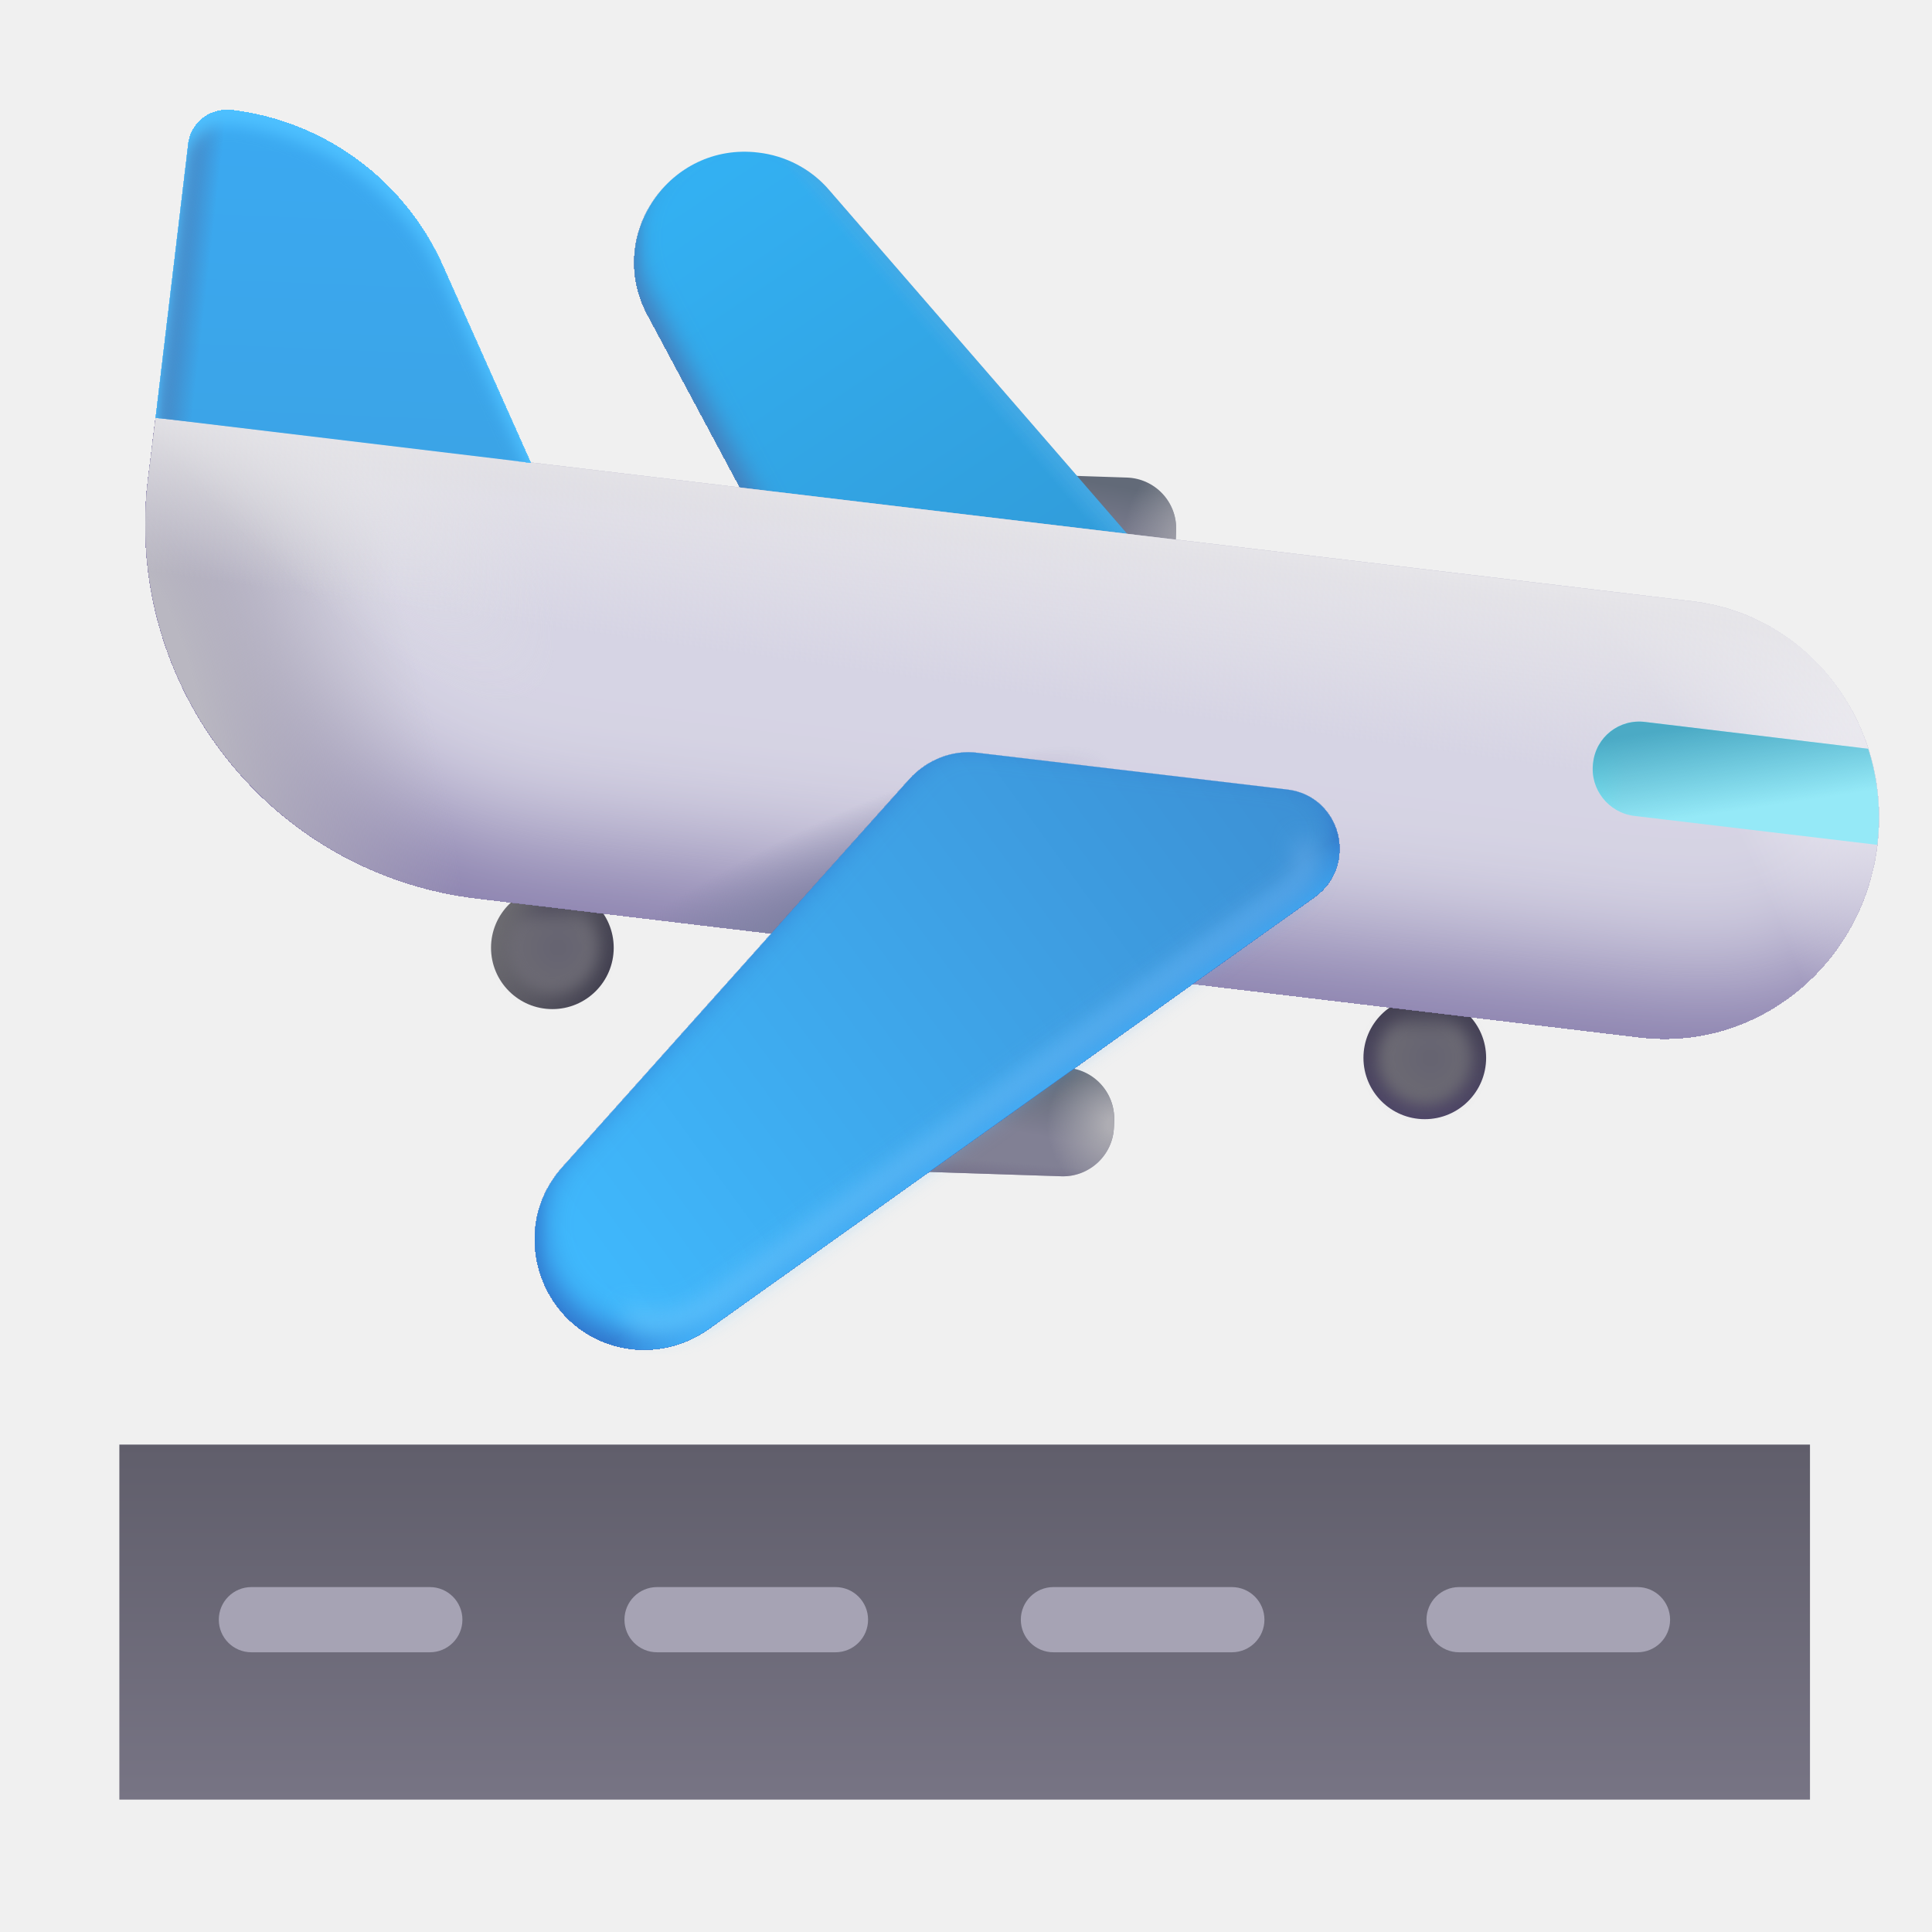
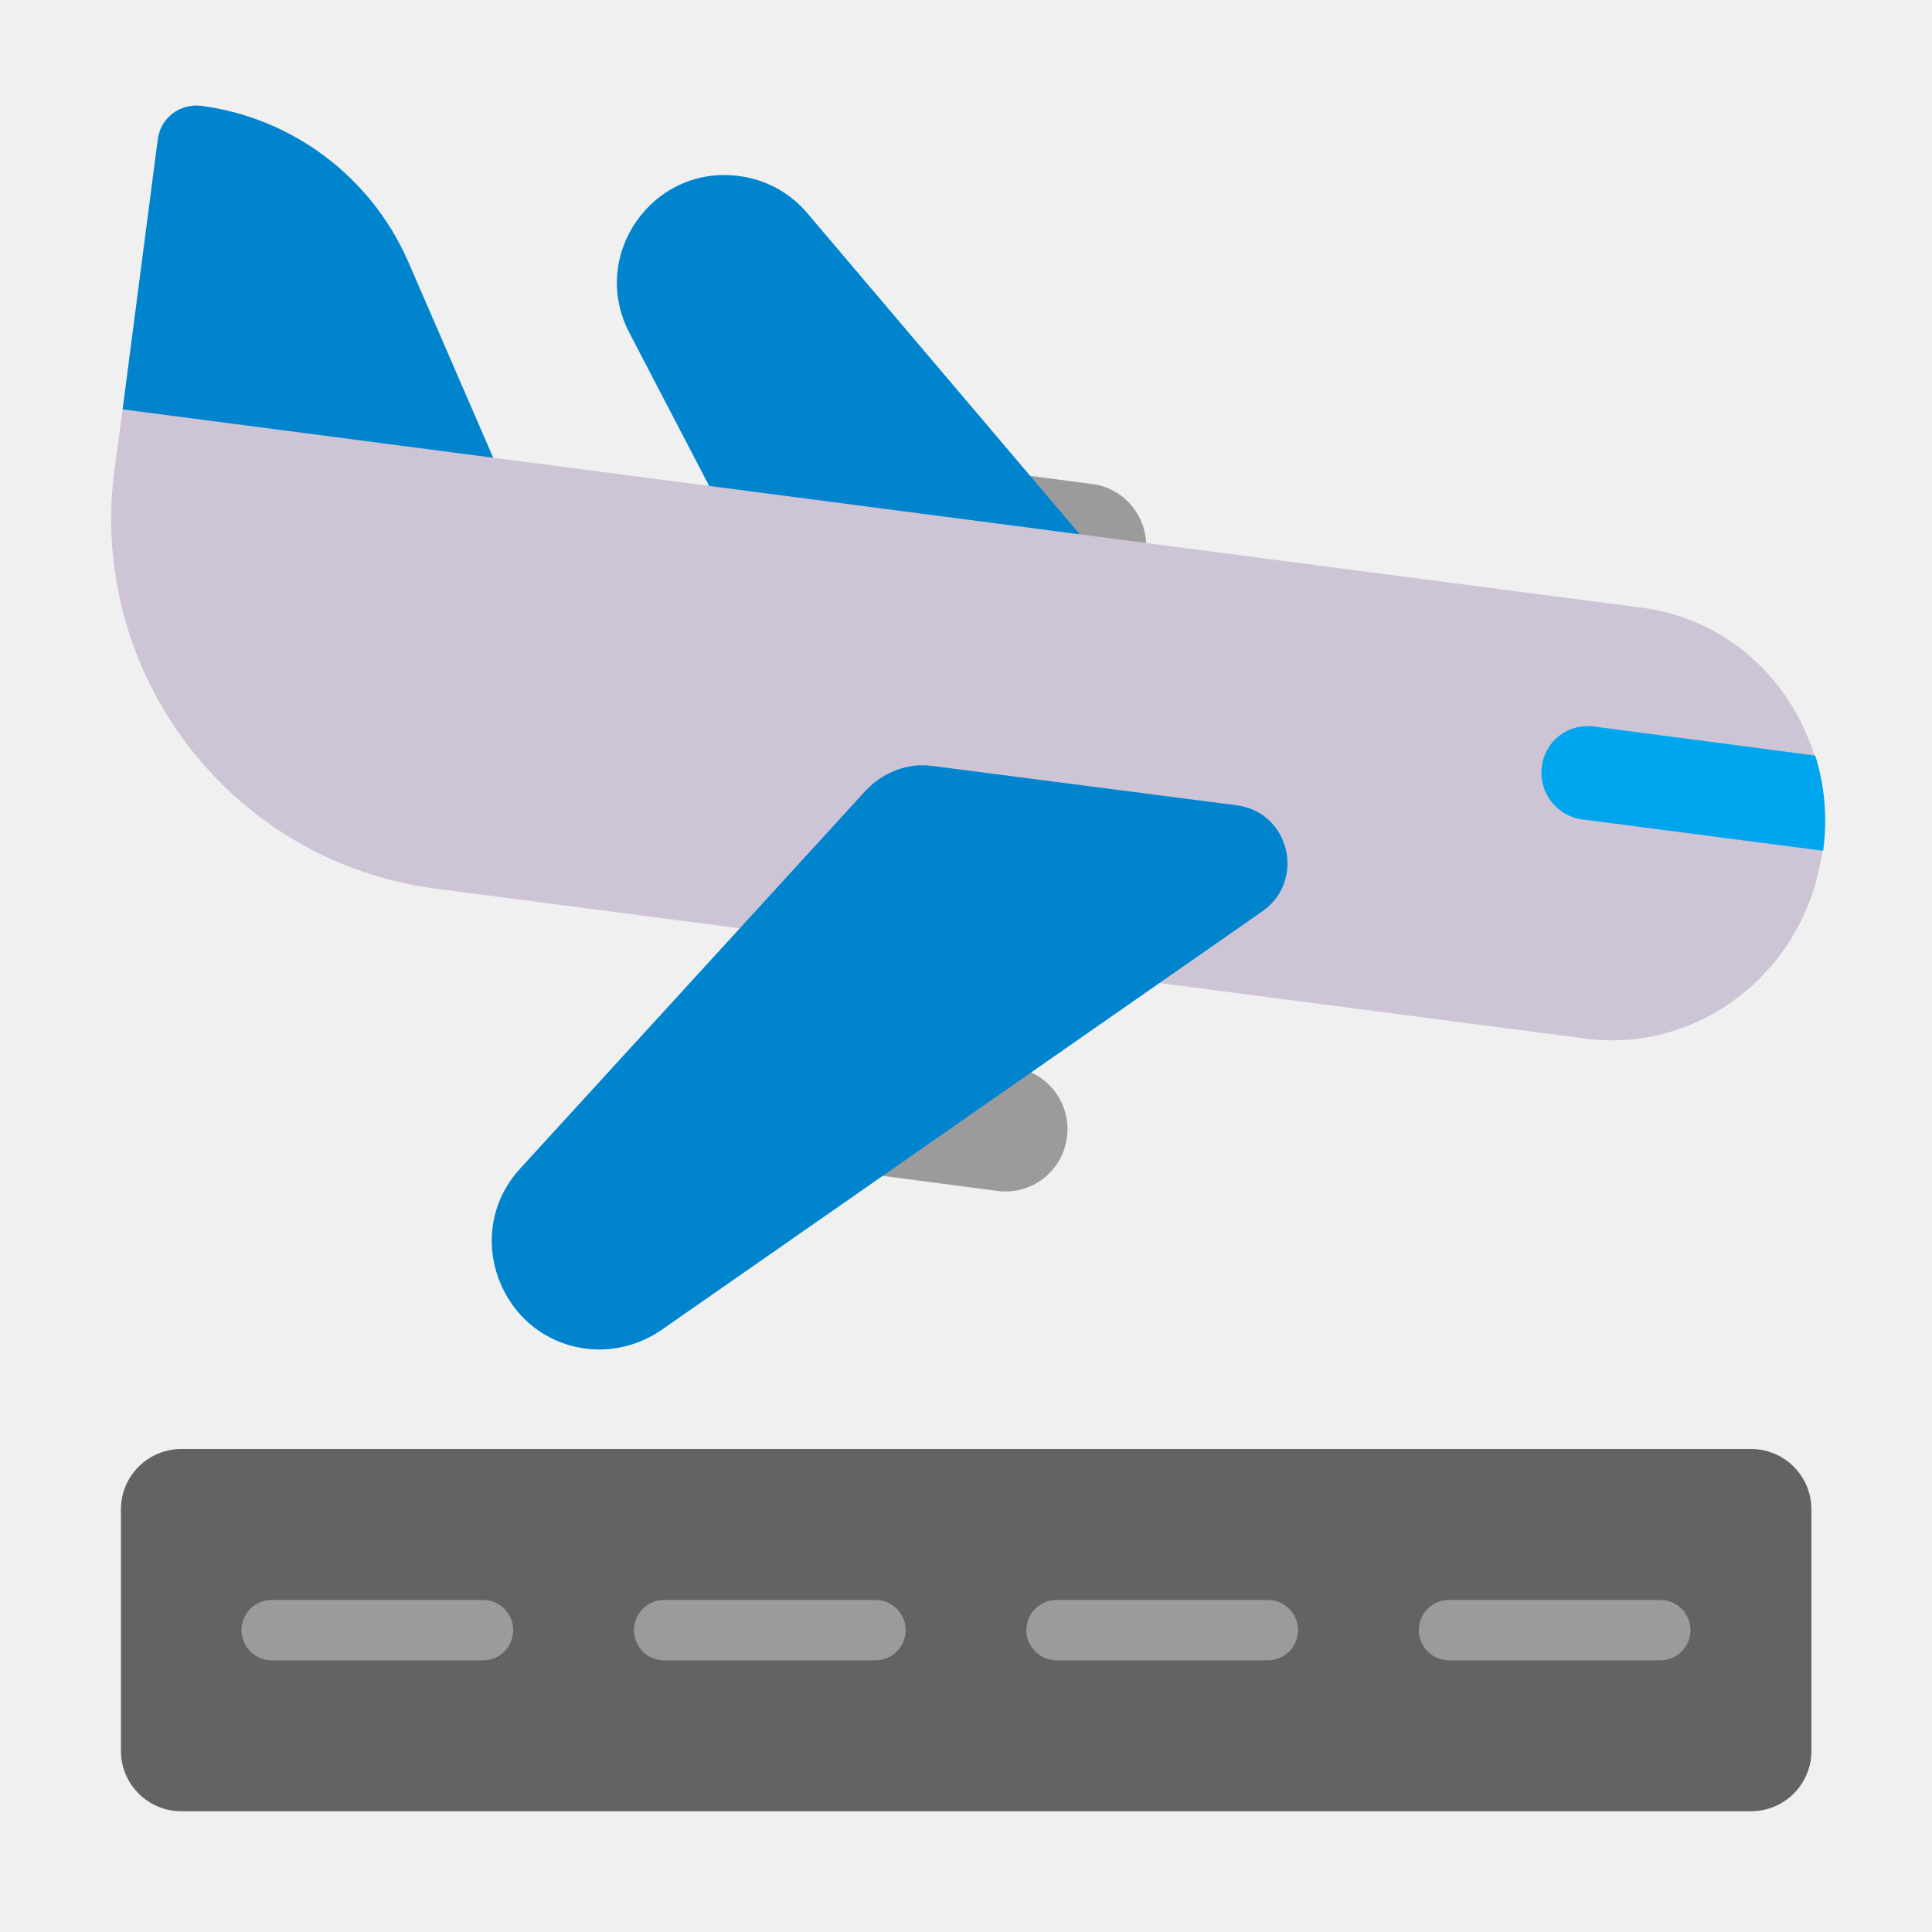
<svg xmlns="http://www.w3.org/2000/svg" width="32" height="32" viewBox="0 0 32 32" fill="none">
-   <g clip-path="url(#clip0_18_12656)">
-     <circle cx="9.149" cy="15.698" r="1.016" fill="url(#paint0_linear_18_12656)" />
-     <g filter="url(#filter0_f_18_12656)">
-       <circle cx="9.149" cy="15.698" r="0.766" fill="url(#paint1_radial_18_12656)" />
-       <circle cx="9.149" cy="15.698" r="0.766" fill="url(#paint2_linear_18_12656)" />
-     </g>
-     <circle cx="23.599" cy="17.521" r="1.016" fill="url(#paint3_linear_18_12656)" />
-     <g filter="url(#filter1_f_18_12656)">
-       <circle cx="23.599" cy="17.521" r="0.784" fill="url(#paint4_radial_18_12656)" />
-       <circle cx="23.599" cy="17.521" r="0.784" fill="url(#paint5_linear_18_12656)" />
-     </g>
-     <rect x="13.968" y="17.562" width="4.516" height="1.801" rx="0.844" transform="rotate(1.88726 13.9679 17.5625)" fill="url(#paint6_linear_18_12656)" />
-     <rect x="13.968" y="17.562" width="4.516" height="1.801" rx="0.844" transform="rotate(1.88726 13.9679 17.5625)" fill="url(#paint7_linear_18_12656)" />
-     <rect x="13.968" y="17.562" width="4.516" height="1.801" rx="0.844" transform="rotate(1.88726 13.9679 17.5625)" fill="url(#paint8_radial_18_12656)" />
-     <rect x="14.995" y="7.789" width="4.516" height="1.801" rx="0.844" transform="rotate(1.88726 14.9947 7.78906)" fill="url(#paint9_linear_18_12656)" />
-     <rect x="14.995" y="7.789" width="4.516" height="1.801" rx="0.844" transform="rotate(1.88726 14.9947 7.78906)" fill="url(#paint10_linear_18_12656)" />
-     <rect x="14.995" y="7.789" width="4.516" height="1.801" rx="0.844" transform="rotate(1.88726 14.9947 7.78906)" fill="url(#paint11_radial_18_12656)" />
-     <rect x="1.977" y="23.927" width="28.002" height="5.88" fill="url(#paint12_linear_18_12656)" />
-     <g filter="url(#filter2_i_18_12656)">
-       <path d="M15.156 13.489L23.564 14.488L13.726 3.142C13.428 2.797 13.008 2.578 12.558 2.527C11.09 2.35 10.025 3.901 10.726 5.212L15.156 13.489Z" fill="url(#paint13_linear_18_12656)" />
-       <path d="M15.156 13.489L23.564 14.488L13.726 3.142C13.428 2.797 13.008 2.578 12.558 2.527C11.09 2.35 10.025 3.901 10.726 5.212L15.156 13.489Z" fill="url(#paint14_linear_18_12656)" />
-     </g>
-     <g filter="url(#filter3_i_18_12656)">
-       <path d="M2.579 6.918L2.452 7.945C2.215 9.904 2.923 11.848 4.349 13.209C5.323 14.137 6.568 14.721 7.905 14.88L27.17 17.181C29.097 17.407 30.855 15.985 31.094 13.987C31.333 11.99 29.958 10.187 28.031 9.961L2.579 6.918Z" fill="#D6D4E4" />
-     </g>
-     <path d="M2.579 6.918L2.452 7.945C2.215 9.904 2.923 11.848 4.349 13.209C5.323 14.137 6.568 14.721 7.905 14.88L27.17 17.181C29.097 17.407 30.855 15.985 31.094 13.987C31.333 11.99 29.958 10.187 28.031 9.961L2.579 6.918Z" fill="url(#paint15_radial_18_12656)" />
-     <path d="M2.579 6.918L2.452 7.945C2.215 9.904 2.923 11.848 4.349 13.209C5.323 14.137 6.568 14.721 7.905 14.88L27.17 17.181C29.097 17.407 30.855 15.985 31.094 13.987C31.333 11.99 29.958 10.187 28.031 9.961L2.579 6.918Z" fill="url(#paint16_linear_18_12656)" />
-     <path d="M2.579 6.918L2.452 7.945C2.215 9.904 2.923 11.848 4.349 13.209C5.323 14.137 6.568 14.721 7.905 14.88L27.17 17.181C29.097 17.407 30.855 15.985 31.094 13.987C31.333 11.99 29.958 10.187 28.031 9.961L2.579 6.918Z" fill="url(#paint17_radial_18_12656)" />
-     <path d="M2.579 6.918L2.452 7.945C2.215 9.904 2.923 11.848 4.349 13.209C5.323 14.137 6.568 14.721 7.905 14.88L27.17 17.181C29.097 17.407 30.855 15.985 31.094 13.987C31.333 11.99 29.958 10.187 28.031 9.961L2.579 6.918Z" fill="url(#paint18_radial_18_12656)" />
-     <path d="M2.579 6.918L2.452 7.945C2.215 9.904 2.923 11.848 4.349 13.209C5.323 14.137 6.568 14.721 7.905 14.88L27.17 17.181C29.097 17.407 30.855 15.985 31.094 13.987C31.333 11.99 29.958 10.187 28.031 9.961L2.579 6.918Z" fill="url(#paint19_radial_18_12656)" />
-     <path d="M2.579 6.918L2.452 7.945C2.215 9.904 2.923 11.848 4.349 13.209C5.323 14.137 6.568 14.721 7.905 14.88L27.17 17.181C29.097 17.407 30.855 15.985 31.094 13.987C31.333 11.99 29.958 10.187 28.031 9.961L2.579 6.918Z" fill="url(#paint20_radial_18_12656)" />
-     <path d="M2.579 6.918L2.452 7.945C2.215 9.904 2.923 11.848 4.349 13.209C5.323 14.137 6.568 14.721 7.905 14.88L27.17 17.181C29.097 17.407 30.855 15.985 31.094 13.987C31.333 11.99 29.958 10.187 28.031 9.961L2.579 6.918Z" fill="url(#paint21_linear_18_12656)" />
-     <path fill-rule="evenodd" clip-rule="evenodd" d="M30.943 12.402L27.257 11.959C26.821 11.9 26.43 12.208 26.386 12.643C26.333 13.07 26.641 13.461 27.069 13.514L31.093 13.993C31.093 13.991 31.093 13.989 31.094 13.988C31.16 13.434 31.102 12.896 30.943 12.402Z" fill="url(#paint22_linear_18_12656)" />
-     <path fill-rule="evenodd" clip-rule="evenodd" d="M30.943 12.402L27.257 11.959C26.821 11.9 26.43 12.208 26.386 12.643C26.333 13.07 26.641 13.461 27.069 13.514L31.093 13.993C31.093 13.991 31.093 13.989 31.094 13.988C31.16 13.434 31.102 12.896 30.943 12.402Z" fill="url(#paint23_linear_18_12656)" />
-     <g filter="url(#filter4_i_18_12656)">
-       <path d="M8.789 7.665L7.322 4.379C6.685 2.981 5.369 2.01 3.838 1.826C3.481 1.786 3.158 2.039 3.118 2.396L2.579 6.919L8.789 7.665Z" fill="url(#paint24_linear_18_12656)" />
-       <path d="M8.789 7.665L7.322 4.379C6.685 2.981 5.369 2.01 3.838 1.826C3.481 1.786 3.158 2.039 3.118 2.396L2.579 6.919L8.789 7.665Z" fill="url(#paint25_linear_18_12656)" />
-     </g>
-     <g filter="url(#filter5_i_18_12656)">
-       <path d="M16.195 12.47L21.317 13.077C22.208 13.179 22.505 14.327 21.774 14.856L11.73 22.015C11.36 22.276 10.908 22.395 10.463 22.344C9.008 22.17 8.341 20.421 9.32 19.327L15.066 12.902C15.358 12.583 15.78 12.415 16.195 12.47Z" fill="url(#paint26_linear_18_12656)" />
-     </g>
-     <path d="M16.195 12.47L21.317 13.077C22.208 13.179 22.505 14.327 21.774 14.856L11.73 22.015C11.36 22.276 10.908 22.395 10.463 22.344C9.008 22.17 8.341 20.421 9.32 19.327L15.066 12.902C15.358 12.583 15.78 12.415 16.195 12.47Z" fill="url(#paint27_linear_18_12656)" />
-     <rect x="3.624" y="26.287" width="4.035" height="1.08" rx="0.54" fill="#A6A3B4" />
-     <rect x="10.343" y="26.287" width="4.035" height="1.08" rx="0.54" fill="#A6A3B4" />
-     <rect x="16.908" y="26.287" width="4.035" height="1.08" rx="0.54" fill="#A6A3B4" />
-     <rect x="23.627" y="26.287" width="4.035" height="1.08" rx="0.54" fill="#A6A3B4" />
-     <g filter="url(#filter6_f_18_12656)">
-       <path d="M21.598 14.034C21.658 14.175 21.743 14.464 21.315 14.771C20.888 15.078 14.861 19.405 11.846 21.561C11.598 21.746 10.873 22.091 10.463 21.784" stroke="url(#paint28_linear_18_12656)" stroke-width="0.25" stroke-linecap="round" />
-     </g>
+   <g clip-path="url(#clip0_18_12671)">
+     <path d="M14.756 8.442L16.786 9.705L18.983 8.993C18.962 8.499 18.588 8.078 18.088 8.017L14.868 7.592L14.756 8.442ZM13.566 17.256L16.786 17.681C17.346 17.75 17.747 18.27 17.672 18.839C17.597 19.407 17.083 19.8 16.514 19.725L13.294 19.301L13.566 17.256Z" fill="#9B9B9B" />
+     <path d="M6.754 4.317L8.171 7.586L5 8L2.031 6.78L2.613 2.309C2.657 1.956 2.979 1.709 3.332 1.753C4.846 1.951 6.138 2.927 6.754 4.317ZM13.368 3.527L17.884 8.85L14.5 9.5L11.746 8.049L10.424 5.512C9.754 4.227 10.808 2.728 12.237 2.915C12.675 2.97 13.081 3.187 13.368 3.527Z" fill="#0084CE" />
+     <path d="M2.031 6.78L1.894 7.795C1.639 9.732 2.319 11.665 3.716 13.027C4.67 13.956 5.897 14.548 7.218 14.719L26.265 17.203C28.17 17.448 29.926 16.059 30.184 14.085C30.442 12.11 29.1 10.31 27.195 10.066L2.031 6.78Z" fill="#CDC4D6" />
+     <path d="M25.538 12.702C25.481 13.125 25.782 13.515 26.205 13.572L30.192 14.091L30.199 14.082C30.27 13.537 30.222 13.007 30.066 12.515L26.408 12.035C25.977 11.972 25.586 12.273 25.538 12.702Z" fill="#00A6ED" />
+     <path d="M15.449 12.687L20.481 13.338C21.356 13.448 21.635 14.581 20.911 15.093L10.955 22.029C10.588 22.281 10.143 22.393 9.705 22.338C8.276 22.151 7.638 20.424 8.613 19.358L14.334 13.1C14.624 12.789 15.041 12.628 15.449 12.687Z" fill="#0084CE" />
+     <path d="M30.003 25C30.003 24.448 29.555 24 29.003 24H3.003C2.451 24 2.003 24.448 2.003 25V29C2.003 29.552 2.451 30 3.003 30H29.003C29.555 30 30.003 29.552 30.003 29V25Z" fill="#636363" />
+     <path d="M4.5 26.5C4.224 26.5 4 26.724 4 27C4 27.276 4.224 27.5 4.5 27.5H8C8.276 27.5 8.5 27.276 8.5 27C8.5 26.724 8.276 26.5 8 26.5H4.5Z" fill="#9B9B9B" />
+     <path d="M11 26.5C10.724 26.5 10.5 26.724 10.5 27C10.5 27.276 10.724 27.5 11 27.5H14.5C14.776 27.5 15 27.276 15 27C15 26.724 14.776 26.5 14.5 26.5H11Z" fill="#9B9B9B" />
+     <path d="M17 27C17 26.724 17.224 26.5 17.5 26.5H21C21.276 26.5 21.5 26.724 21.5 27C21.5 27.276 21.276 27.5 21 27.5H17.5C17.224 27.5 17 27.276 17 27Z" fill="#9B9B9B" />
+     <path d="M24 26.5C23.724 26.5 23.5 26.724 23.5 27C23.5 27.276 23.724 27.5 24 27.5H27.5C27.776 27.5 28 27.276 28 27C28 26.724 27.776 26.5 27.5 26.5H24Z" fill="#9B9B9B" />
  </g>
  <defs>
-     <filter id="filter0_f_18_12656" x="8.134" y="14.683" width="2.031" height="2.031" filterUnits="userSpaceOnUse" color-interpolation-filters="sRGB">
-       <feFlood flood-opacity="0" result="BackgroundImageFix" />
-       <feBlend mode="normal" in="SourceGraphic" in2="BackgroundImageFix" result="shape" />
-       <feGaussianBlur stdDeviation="0.125" result="effect1_foregroundBlur_18_12656" />
-     </filter>
-     <filter id="filter1_f_18_12656" x="22.565" y="16.487" width="2.068" height="2.068" filterUnits="userSpaceOnUse" color-interpolation-filters="sRGB">
-       <feFlood flood-opacity="0" result="BackgroundImageFix" />
-       <feBlend mode="normal" in="SourceGraphic" in2="BackgroundImageFix" result="shape" />
-       <feGaussianBlur stdDeviation="0.125" result="effect1_foregroundBlur_18_12656" />
-     </filter>
-     <filter id="filter2_i_18_12656" x="10.505" y="2.113" width="13.058" height="12.375" filterUnits="userSpaceOnUse" color-interpolation-filters="sRGB">
-       <feFlood flood-opacity="0" result="BackgroundImageFix" />
-       <feBlend mode="normal" in="SourceGraphic" in2="BackgroundImageFix" result="shape" />
-       <feColorMatrix in="SourceAlpha" type="matrix" values="0 0 0 0 0 0 0 0 0 0 0 0 0 0 0 0 0 0 127 0" result="hardAlpha" />
-       <feOffset dy="-0.4" />
-       <feGaussianBlur stdDeviation="0.2" />
-       <feComposite in2="hardAlpha" operator="arithmetic" k2="-1" k3="1" />
-       <feColorMatrix type="matrix" values="0 0 0 0 0.275 0 0 0 0 0.486 0 0 0 0 0.725 0 0 0 1 0" />
-       <feBlend mode="normal" in2="shape" result="effect1_innerShadow_18_12656" />
-     </filter>
-     <filter id="filter3_i_18_12656" x="2.407" y="5.918" width="29.714" height="11.286" filterUnits="userSpaceOnUse" color-interpolation-filters="sRGB">
-       <feFlood flood-opacity="0" result="BackgroundImageFix" />
-       <feBlend mode="normal" in="SourceGraphic" in2="BackgroundImageFix" result="shape" />
-       <feColorMatrix in="SourceAlpha" type="matrix" values="0 0 0 0 0 0 0 0 0 0 0 0 0 0 0 0 0 0 127 0" result="hardAlpha" />
-       <feOffset dx="1" dy="-1" />
-       <feGaussianBlur stdDeviation="1" />
-       <feComposite in2="hardAlpha" operator="arithmetic" k2="-1" k3="1" />
-       <feColorMatrix type="matrix" values="0 0 0 0 0.537 0 0 0 0 0.498 0 0 0 0 0.678 0 0 0 1 0" />
-       <feBlend mode="normal" in2="shape" result="effect1_innerShadow_18_12656" />
-     </filter>
-     <filter id="filter4_i_18_12656" x="2.579" y="1.822" width="6.21" height="6.093" filterUnits="userSpaceOnUse" color-interpolation-filters="sRGB">
-       <feFlood flood-opacity="0" result="BackgroundImageFix" />
-       <feBlend mode="normal" in="SourceGraphic" in2="BackgroundImageFix" result="shape" />
-       <feColorMatrix in="SourceAlpha" type="matrix" values="0 0 0 0 0 0 0 0 0 0 0 0 0 0 0 0 0 0 127 0" result="hardAlpha" />
-       <feOffset dy="0.25" />
-       <feGaussianBlur stdDeviation="0.125" />
-       <feComposite in2="hardAlpha" operator="arithmetic" k2="-1" k3="1" />
-       <feColorMatrix type="matrix" values="0 0 0 0 0.302 0 0 0 0 0.753 0 0 0 0 1 0 0 0 1 0" />
-       <feBlend mode="normal" in2="shape" result="effect1_innerShadow_18_12656" />
-     </filter>
-     <filter id="filter5_i_18_12656" x="8.857" y="12.21" width="13.378" height="10.146" filterUnits="userSpaceOnUse" color-interpolation-filters="sRGB">
-       <feFlood flood-opacity="0" result="BackgroundImageFix" />
-       <feBlend mode="normal" in="SourceGraphic" in2="BackgroundImageFix" result="shape" />
-       <feColorMatrix in="SourceAlpha" type="matrix" values="0 0 0 0 0 0 0 0 0 0 0 0 0 0 0 0 0 0 127 0" result="hardAlpha" />
-       <feOffset dx="0.05" dy="-0.25" />
-       <feGaussianBlur stdDeviation="0.25" />
-       <feComposite in2="hardAlpha" operator="arithmetic" k2="-1" k3="1" />
-       <feColorMatrix type="matrix" values="0 0 0 0 0.184 0 0 0 0 0.439 0 0 0 0 0.784 0 0 0 1 0" />
-       <feBlend mode="normal" in2="shape" result="effect1_innerShadow_18_12656" />
-     </filter>
-     <filter id="filter6_f_18_12656" x="9.938" y="13.509" width="12.234" height="8.922" filterUnits="userSpaceOnUse" color-interpolation-filters="sRGB">
-       <feFlood flood-opacity="0" result="BackgroundImageFix" />
-       <feBlend mode="normal" in="SourceGraphic" in2="BackgroundImageFix" result="shape" />
-       <feGaussianBlur stdDeviation="0.2" result="effect1_foregroundBlur_18_12656" />
-     </filter>
-     <linearGradient id="paint0_linear_18_12656" x1="10.124" y1="16.058" x2="8.134" y2="15.378" gradientUnits="userSpaceOnUse">
-       <stop stop-color="#424050" />
-       <stop offset="1" stop-color="#6D6C71" />
-     </linearGradient>
-     <radialGradient id="paint1_radial_18_12656" cx="0" cy="0" r="1" gradientUnits="userSpaceOnUse" gradientTransform="translate(9.24329 15.6984) rotate(-22.6357) scale(0.727835)">
-       <stop stop-color="#656371" />
-       <stop offset="1" stop-color="#6C6A73" />
-     </radialGradient>
-     <linearGradient id="paint2_linear_18_12656" x1="9.149" y1="14.933" x2="9.149" y2="15.268" gradientUnits="userSpaceOnUse">
-       <stop stop-color="#454255" />
-       <stop offset="1" stop-color="#454255" stop-opacity="0" />
-     </linearGradient>
-     <linearGradient id="paint3_linear_18_12656" x1="23.796" y1="16.506" x2="23.599" y2="18.537" gradientUnits="userSpaceOnUse">
-       <stop stop-color="#424050" />
-       <stop offset="1" stop-color="#4E4667" />
-     </linearGradient>
-     <radialGradient id="paint4_radial_18_12656" cx="0" cy="0" r="1" gradientUnits="userSpaceOnUse" gradientTransform="translate(23.695 17.5212) rotate(-22.6357) scale(0.745116)">
-       <stop stop-color="#656371" />
-       <stop offset="1" stop-color="#6C6A73" />
-     </radialGradient>
-     <linearGradient id="paint5_linear_18_12656" x1="23.599" y1="16.737" x2="23.599" y2="17.081" gradientUnits="userSpaceOnUse">
-       <stop stop-color="#454255" />
-       <stop offset="1" stop-color="#454255" stop-opacity="0" />
-     </linearGradient>
-     <linearGradient id="paint6_linear_18_12656" x1="16.484" y1="17.567" x2="16.226" y2="19.363" gradientUnits="userSpaceOnUse">
-       <stop stop-color="#626A78" />
-       <stop offset="0.562" stop-color="#818094" />
-     </linearGradient>
-     <linearGradient id="paint7_linear_18_12656" x1="16.618" y1="19.481" x2="16.636" y2="19.152" gradientUnits="userSpaceOnUse">
-       <stop stop-color="#75708A" />
-       <stop offset="1" stop-color="#75708A" stop-opacity="0" />
-     </linearGradient>
-     <radialGradient id="paint8_radial_18_12656" cx="0" cy="0" r="1" gradientUnits="userSpaceOnUse" gradientTransform="translate(18.485 18.4765) rotate(179.625) scale(1.10598 1.18523)">
-       <stop offset="0.104" stop-color="#AEADB3" />
-       <stop offset="1" stop-color="#AEADB3" stop-opacity="0" />
-     </radialGradient>
-     <linearGradient id="paint9_linear_18_12656" x1="17.511" y1="7.793" x2="17.253" y2="9.59" gradientUnits="userSpaceOnUse">
-       <stop stop-color="#626A78" />
-       <stop offset="0.562" stop-color="#818094" />
-     </linearGradient>
-     <linearGradient id="paint10_linear_18_12656" x1="17.644" y1="9.708" x2="17.663" y2="9.378" gradientUnits="userSpaceOnUse">
-       <stop stop-color="#75708A" />
-       <stop offset="1" stop-color="#75708A" stop-opacity="0" />
-     </linearGradient>
-     <radialGradient id="paint11_radial_18_12656" cx="0" cy="0" r="1" gradientUnits="userSpaceOnUse" gradientTransform="translate(20.0878 8.76317) rotate(177.789) scale(1.43969 1.54285)">
-       <stop offset="0.104" stop-color="#AEADB3" />
-       <stop offset="1" stop-color="#AEADB3" stop-opacity="0" />
-     </radialGradient>
-     <linearGradient id="paint12_linear_18_12656" x1="15.977" y1="23.927" x2="15.977" y2="29.808" gradientUnits="userSpaceOnUse">
-       <stop stop-color="#605E6B" />
-       <stop offset="1" stop-color="#777484" />
-     </linearGradient>
-     <linearGradient id="paint13_linear_18_12656" x1="16.596" y1="9.788" x2="11.671" y2="2.495" gradientUnits="userSpaceOnUse">
-       <stop stop-color="#319DDB" />
-       <stop offset="1" stop-color="#33B1F3" />
-     </linearGradient>
-     <linearGradient id="paint14_linear_18_12656" x1="16.846" y1="6.565" x2="16.495" y2="6.865" gradientUnits="userSpaceOnUse">
-       <stop stop-color="#49AEE8" />
-       <stop offset="1" stop-color="#49AEE8" stop-opacity="0" />
-     </linearGradient>
-     <radialGradient id="paint15_radial_18_12656" cx="0" cy="0" r="1" gradientUnits="userSpaceOnUse" gradientTransform="translate(9.10808 23.9327) rotate(-32.1223) scale(25.9766 26.6329)">
-       <stop offset="0.847" stop-color="white" stop-opacity="0" />
-       <stop offset="1" stop-color="white" />
-     </radialGradient>
-     <linearGradient id="paint16_linear_18_12656" x1="15.734" y1="7.588" x2="15.565" y2="9.08" gradientUnits="userSpaceOnUse">
-       <stop stop-color="#B6B6B7" />
-       <stop offset="1" stop-color="#B6B6B7" stop-opacity="0" />
-     </linearGradient>
-     <radialGradient id="paint17_radial_18_12656" cx="0" cy="0" r="1" gradientUnits="userSpaceOnUse" gradientTransform="translate(13.1943 15.353) rotate(152.341) scale(5.88748 1.3986)">
-       <stop offset="0.087" stop-color="#7F81A3" />
-       <stop offset="1" stop-color="#7F81A3" stop-opacity="0" />
-     </radialGradient>
-     <radialGradient id="paint18_radial_18_12656" cx="0" cy="0" r="1" gradientUnits="userSpaceOnUse" gradientTransform="translate(2.77323 6.9748) rotate(35.5482) scale(4.61139 1.77173)">
-       <stop stop-color="#C2C2C8" />
-       <stop offset="1" stop-color="#C2C2C8" stop-opacity="0" />
-     </radialGradient>
-     <radialGradient id="paint19_radial_18_12656" cx="0" cy="0" r="1" gradientUnits="userSpaceOnUse" gradientTransform="translate(2.23308 11.4723) rotate(-15.2542) scale(4.66433 12.7778)">
-       <stop offset="0.201" stop-color="#B9B7C1" />
-       <stop offset="1" stop-color="#B9B7C1" stop-opacity="0" />
-     </radialGradient>
-     <radialGradient id="paint20_radial_18_12656" cx="0" cy="0" r="1" gradientUnits="userSpaceOnUse" gradientTransform="translate(3.98308 5.37015) rotate(51.0225) scale(7.84957 2.28537)">
-       <stop stop-color="#E1E1E5" />
-       <stop offset="1" stop-color="#E1E1E5" stop-opacity="0" />
-     </radialGradient>
-     <linearGradient id="paint21_linear_18_12656" x1="17.264" y1="8.558" x2="16.858" y2="11.472" gradientUnits="userSpaceOnUse">
-       <stop stop-color="#E6E5E9" />
-       <stop offset="1" stop-color="#E6E5E9" stop-opacity="0" />
-     </linearGradient>
-     <linearGradient id="paint22_linear_18_12656" x1="26.288" y1="12.759" x2="32.548" y2="13.374" gradientUnits="userSpaceOnUse">
-       <stop stop-color="#83F6FF" />
-       <stop offset="0.1" stop-color="#95E9F7" />
-     </linearGradient>
-     <linearGradient id="paint23_linear_18_12656" x1="27.202" y1="11.12" x2="27.577" y2="13.605" gradientUnits="userSpaceOnUse">
-       <stop offset="0.408" stop-color="#4BAAC5" />
-       <stop offset="1" stop-color="#4BAAC5" stop-opacity="0" />
-     </linearGradient>
-     <linearGradient id="paint24_linear_18_12656" x1="5.704" y1="7.834" x2="5.945" y2="2.025" gradientUnits="userSpaceOnUse">
-       <stop offset="0.072" stop-color="#3BA4E7" />
-       <stop offset="1" stop-color="#3BA9F1" />
-       <stop offset="1" stop-color="#3AAAF0" />
-     </linearGradient>
-     <linearGradient id="paint25_linear_18_12656" x1="2.806" y1="5.575" x2="3.326" y2="5.634" gradientUnits="userSpaceOnUse">
-       <stop stop-color="#4685C2" />
-       <stop offset="1" stop-color="#4685C2" stop-opacity="0" />
-     </linearGradient>
-     <linearGradient id="paint26_linear_18_12656" x1="21.376" y1="12.95" x2="8.981" y2="22.001" gradientUnits="userSpaceOnUse">
-       <stop stop-color="#3D91D5" />
-       <stop offset="1" stop-color="#3FBBFF" />
-     </linearGradient>
-     <linearGradient id="paint27_linear_18_12656" x1="16.575" y1="18.822" x2="16.065" y2="18.088" gradientUnits="userSpaceOnUse">
-       <stop stop-color="#41B6FD" />
-       <stop offset="1" stop-color="#41B6FD" stop-opacity="0" />
-     </linearGradient>
-     <linearGradient id="paint28_linear_18_12656" x1="21.812" y1="14.194" x2="11.263" y2="21.585" gradientUnits="userSpaceOnUse">
-       <stop stop-color="#62A8E8" />
-       <stop offset="1" stop-color="#66C9FF" />
-     </linearGradient>
-     <clipPath id="clip0_18_12656">
+     <clipPath id="clip0_18_12671">
      <rect width="32" height="32" fill="white" />
    </clipPath>
  </defs>
</svg>
